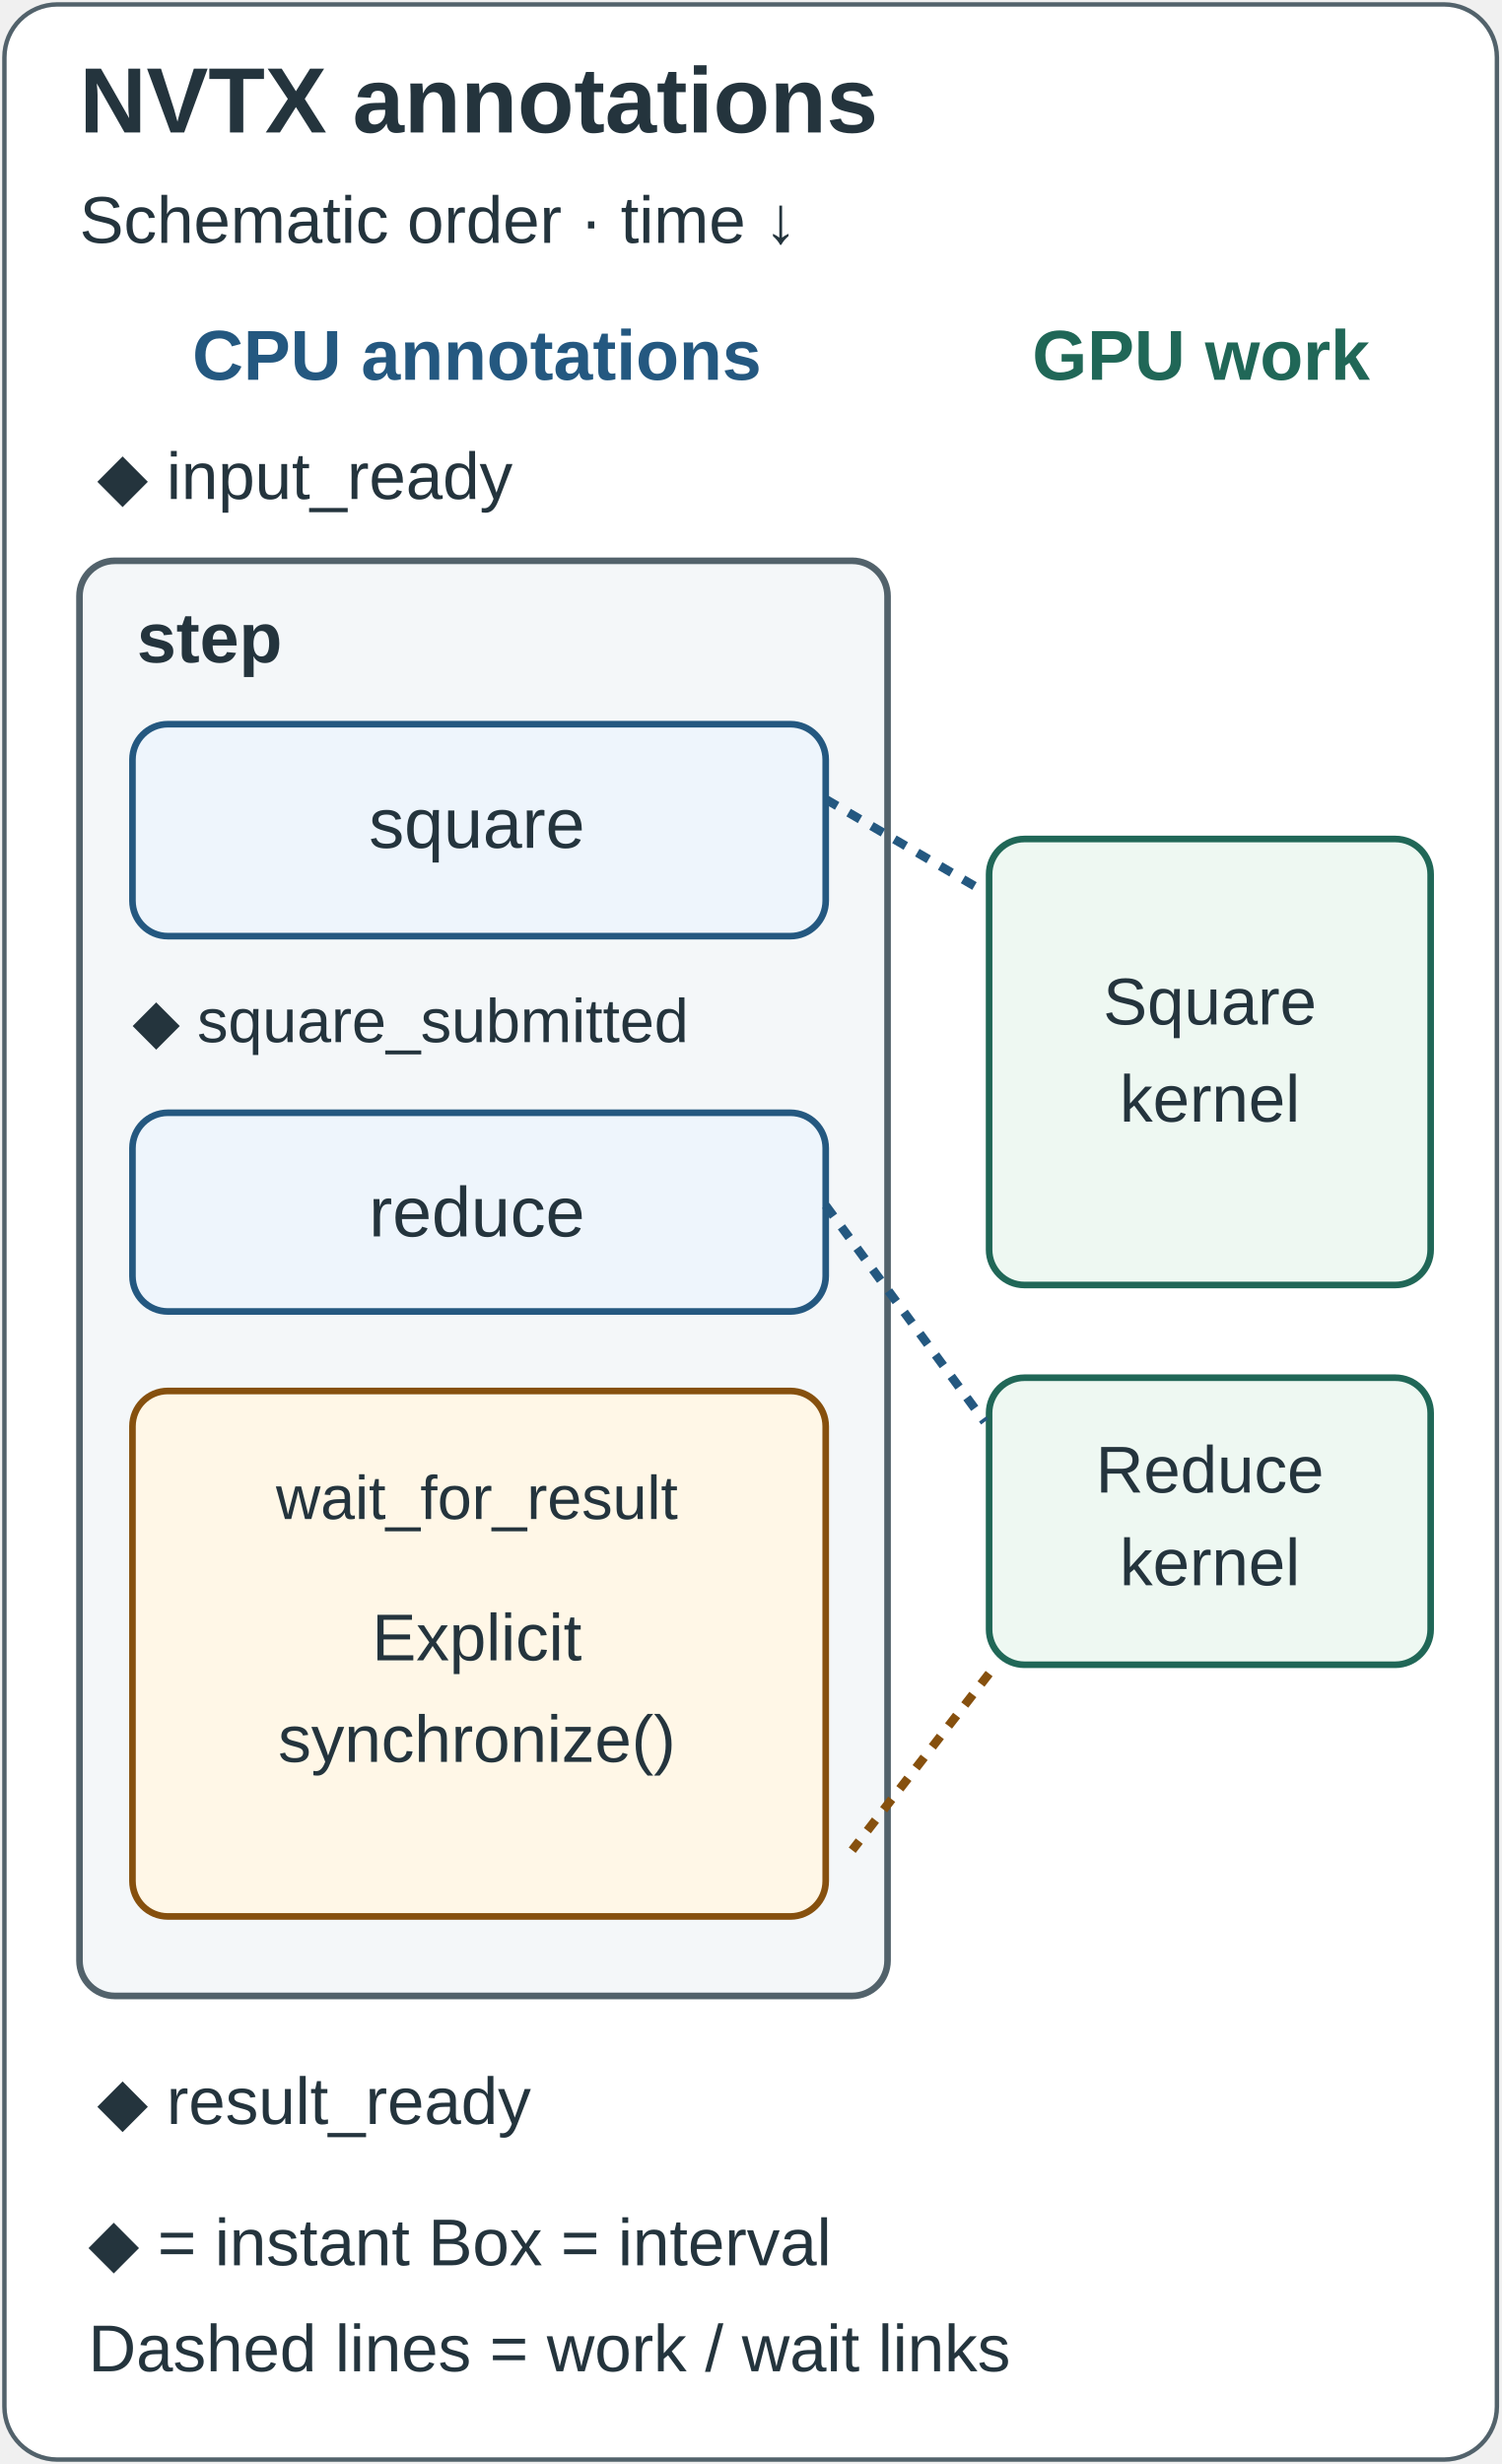
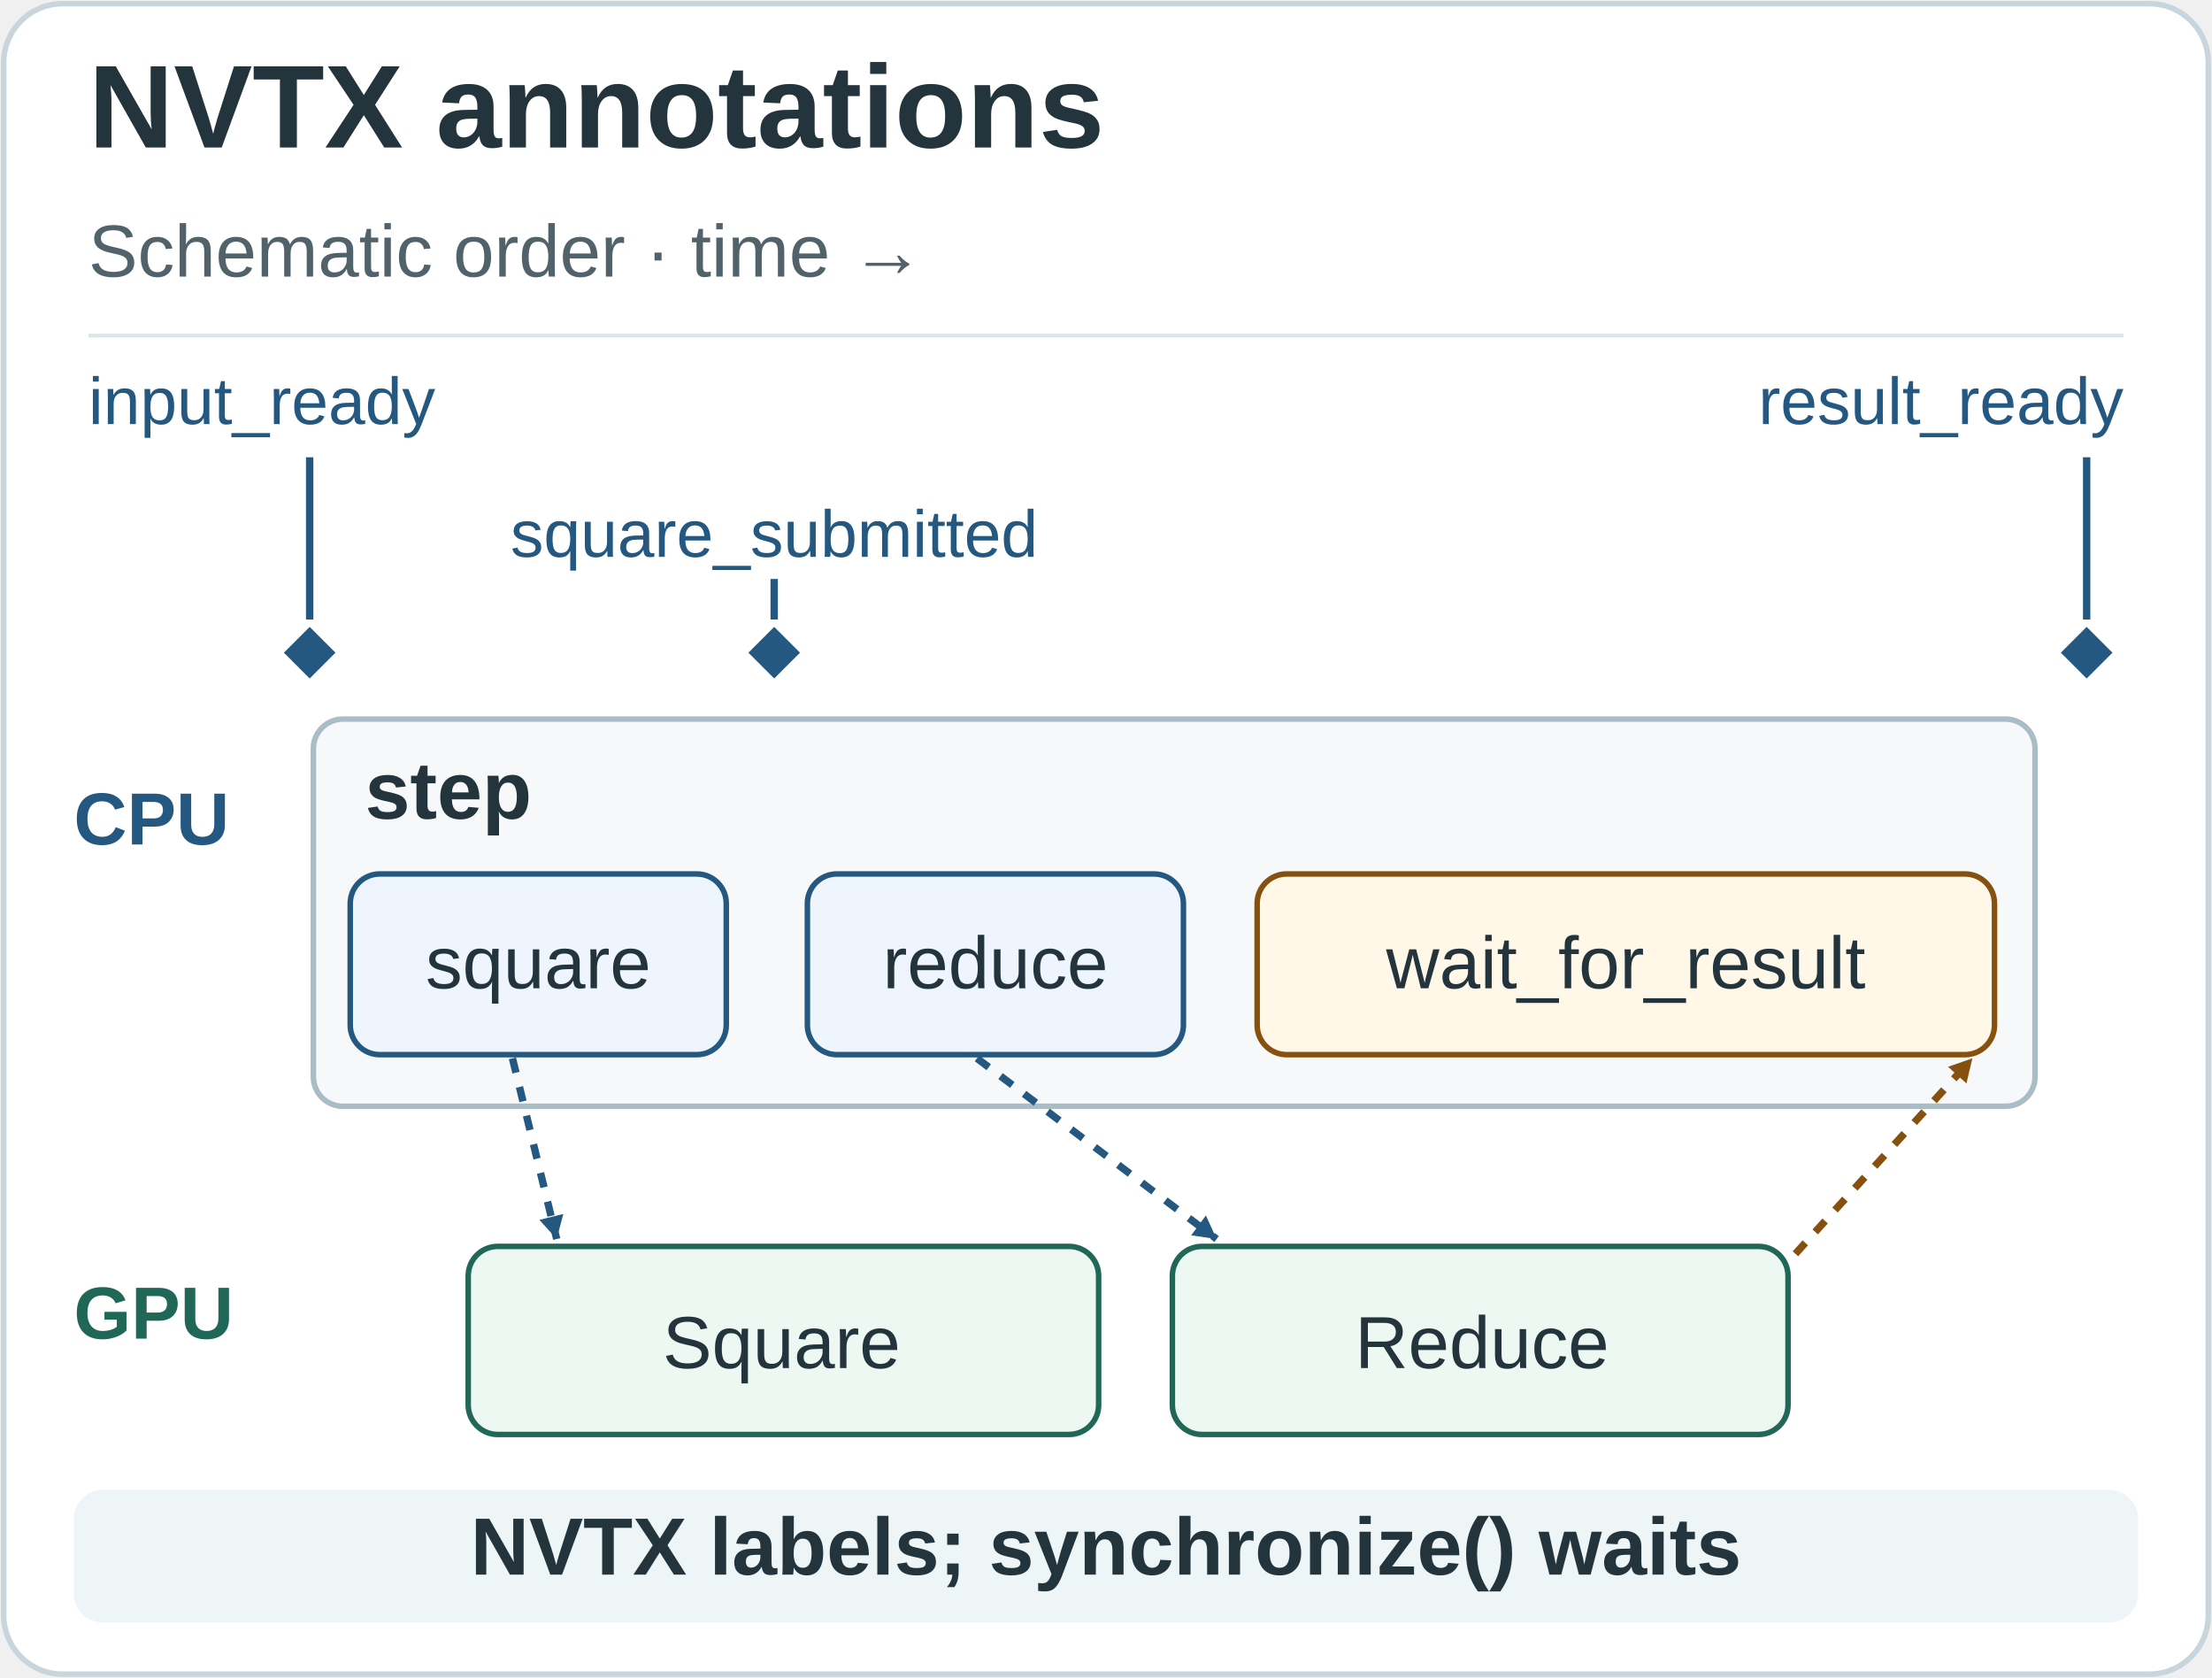
- <svg viewBox="0 0 340 558" role="img" aria-labelledby="tools-nvtx-ranges-title tools-nvtx-ranges-desc">
-   <rect x="1" y="1" width="338" height="556" rx="12" fill="#ffffff" stroke="#52626b" />
+ <svg viewBox="0 0 600 455" role="img" aria-labelledby="tools-nvtx-ranges-title tools-nvtx-ranges-desc">
+   <rect x="1" y="1" width="598" height="453" rx="16" fill="#ffffff" stroke="#c9d5dc" stroke-width="1.5" />
  <g font-family="Arial, sans-serif">
-     <text x="18" y="30" font-size="21" text-anchor="start" fill="#24343d" font-weight="700">NVTX annotations</text>
-     <text x="18" y="55" font-size="15" text-anchor="start" fill="#24343d" font-weight="400">Schematic order · time ↓</text>
-     <text x="108" y="86" font-size="16" text-anchor="middle" fill="#245880" font-weight="700">CPU annotations</text>
-     <text x="272" y="86" font-size="16" text-anchor="middle" fill="#206757" font-weight="700">GPU work</text>
-     <text x="22" y="113" font-size="15" text-anchor="start" fill="#24343d" font-weight="400">◆ input_ready</text>
-     <rect x="18" y="127" width="183" height="325" rx="8" fill="#f4f7f9" stroke="#52626b" stroke-width="1.5" />
-     <text x="31" y="150" font-size="16" text-anchor="start" fill="#24343d" font-weight="700">step</text>
-     <rect x="30" y="164" width="157" height="48" rx="8" fill="#eef5fc" stroke="#245880" stroke-width="1.5" />
-     <text x="108" y="192" font-size="16" text-anchor="middle" fill="#24343d" font-weight="400">square</text>
-     <rect x="224" y="190" width="100" height="101" rx="8" fill="#eef8f2" stroke="#206757" stroke-width="1.5" />
-     <text x="274" y="232" font-size="15" text-anchor="middle" fill="#24343d" font-weight="400">Square</text>
-     <text x="274" y="254" font-size="15" text-anchor="middle" fill="#24343d" font-weight="400">kernel</text>
-     <line x1="187" y1="181" x2="223" y2="202" stroke="#245880" stroke-width="2" stroke-dasharray="3 3" />
-     <text x="30" y="236" font-size="14" text-anchor="start" fill="#24343d" font-weight="400">◆ square_submitted</text>
-     <rect x="30" y="252" width="157" height="45" rx="8" fill="#eef5fc" stroke="#245880" stroke-width="1.5" />
-     <text x="108" y="280" font-size="16" text-anchor="middle" fill="#24343d" font-weight="400">reduce</text>
-     <rect x="224" y="312" width="100" height="65" rx="8" fill="#eef8f2" stroke="#206757" stroke-width="1.5" />
-     <text x="274" y="338" font-size="15" text-anchor="middle" fill="#24343d" font-weight="400">Reduce</text>
-     <text x="274" y="359" font-size="15" text-anchor="middle" fill="#24343d" font-weight="400">kernel</text>
-     <line x1="187" y1="273" x2="223" y2="322" stroke="#245880" stroke-width="2" stroke-dasharray="3 3" />
-     <rect x="30" y="315" width="157" height="119" rx="8" fill="#fff7e7" stroke="#86500e" stroke-width="1.5" />
-     <text x="108" y="344" font-size="14" text-anchor="middle" fill="#24343d" font-weight="400">wait_for_result</text>
-     <text x="108" y="376" font-size="15" text-anchor="middle" fill="#24343d" font-weight="400">Explicit</text>
-     <text x="108" y="399" font-size="15" text-anchor="middle" fill="#24343d" font-weight="400">synchronize()</text>
-     <line x1="224" y1="379" x2="193" y2="419" stroke="#86500e" stroke-width="2" stroke-dasharray="3 3" />
-     <text x="22" y="481" font-size="15" text-anchor="start" fill="#24343d" font-weight="400">◆ result_ready</text>
-     <text x="20" y="513" font-size="15" text-anchor="start" fill="#24343d" font-weight="400">◆ = instant   Box = interval</text>
-     <text x="20" y="537" font-size="15" text-anchor="start" fill="#24343d" font-weight="400">Dashed lines = work / wait links</text>
+     <line x1="24" y1="91" x2="576" y2="91" stroke="#dce5e9" stroke-width="1" />
+     <text x="24" y="40" font-size="32" text-anchor="start" fill="#24343d" font-weight="700">NVTX annotations</text>
+     <text x="24" y="75" font-size="20" text-anchor="start" fill="#52626b" font-weight="400">Schematic order · time →</text>
+     <text x="24" y="115" font-size="18" text-anchor="start" fill="#245880" font-weight="400">input_ready</text>
+     <text x="576" y="115" font-size="18" text-anchor="end" fill="#245880" font-weight="400">result_ready</text>
+     <text x="210" y="151" font-size="18" text-anchor="middle" fill="#245880" font-weight="400">square_submitted</text>
+     <polygon points="84,170 91,177 84,184 77,177" fill="#245880" />
+     <line x1="84" y1="124" x2="84" y2="168" stroke="#245880" stroke-width="2" />
+     <polygon points="210,170 217,177 210,184 203,177" fill="#245880" />
+     <line x1="210" y1="157" x2="210" y2="168" stroke="#245880" stroke-width="2" />
+     <polygon points="566,170 573,177 566,184 559,177" fill="#245880" />
+     <line x1="566" y1="124" x2="566" y2="168" stroke="#245880" stroke-width="2" />
+     <text x="20" y="229" font-size="20" text-anchor="start" fill="#245880" font-weight="700">CPU</text>
+     <rect x="85" y="195" width="467" height="105" rx="8" fill="#f6f8fa" stroke="#aabcc6" stroke-width="1.5" />
+     <text x="99" y="222" font-size="22" text-anchor="start" fill="#24343d" font-weight="700">step</text>
+     <rect x="95" y="237" width="102" height="49" rx="8" fill="#eef5fc" stroke="#245880" stroke-width="1.5" />
+     <text x="146" y="268" font-size="20" text-anchor="middle" fill="#24343d" font-weight="400">square</text>
+     <rect x="219" y="237" width="102" height="49" rx="8" fill="#eef5fc" stroke="#245880" stroke-width="1.5" />
+     <text x="270" y="268" font-size="20" text-anchor="middle" fill="#24343d" font-weight="400">reduce</text>
+     <rect x="341" y="237" width="200" height="49" rx="8" fill="#fff7e7" stroke="#86500e" stroke-width="1.5" />
+     <text x="441" y="268" font-size="20" text-anchor="middle" fill="#24343d" font-weight="400">wait_for_result</text>
+     <text x="20" y="363" font-size="20" text-anchor="start" fill="#206757" font-weight="700">GPU</text>
+     <rect x="127" y="338" width="171" height="51" rx="8" fill="#eef8f2" stroke="#206757" stroke-width="1.5" />
+     <text x="212" y="371" font-size="20" text-anchor="middle" fill="#24343d" font-weight="400">Square</text>
+     <rect x="318" y="338" width="167" height="51" rx="8" fill="#eef8f2" stroke="#206757" stroke-width="1.5" />
+     <text x="402" y="371" font-size="20" text-anchor="middle" fill="#24343d" font-weight="400">Reduce</text>
+     <line x1="139" y1="287" x2="151" y2="336" stroke="#245880" stroke-width="2" stroke-dasharray="4 4" />
+     <polygon points="151.0,336.0 146.3,330.8 152.8,329.2" fill="#245880" />
+     <line x1="265" y1="287" x2="330" y2="336" stroke="#245880" stroke-width="2" stroke-dasharray="4 4" />
+     <polygon points="330.0,336.0 323.1,335.0 327.1,329.6" fill="#245880" />
+     <line x1="487" y1="340" x2="535" y2="287" stroke="#86500e" stroke-width="2" stroke-dasharray="4 4" />
+     <polygon points="535.0,287.0 533.4,293.8 528.4,289.3" fill="#86500e" />
+     <rect x="20" y="404" width="560" height="36" rx="8" fill="#eef5f7" />
+     <text x="300" y="427" font-size="22" text-anchor="middle" fill="#24343d" font-weight="700">NVTX labels; synchronize() waits</text>
  </g>
</svg>
